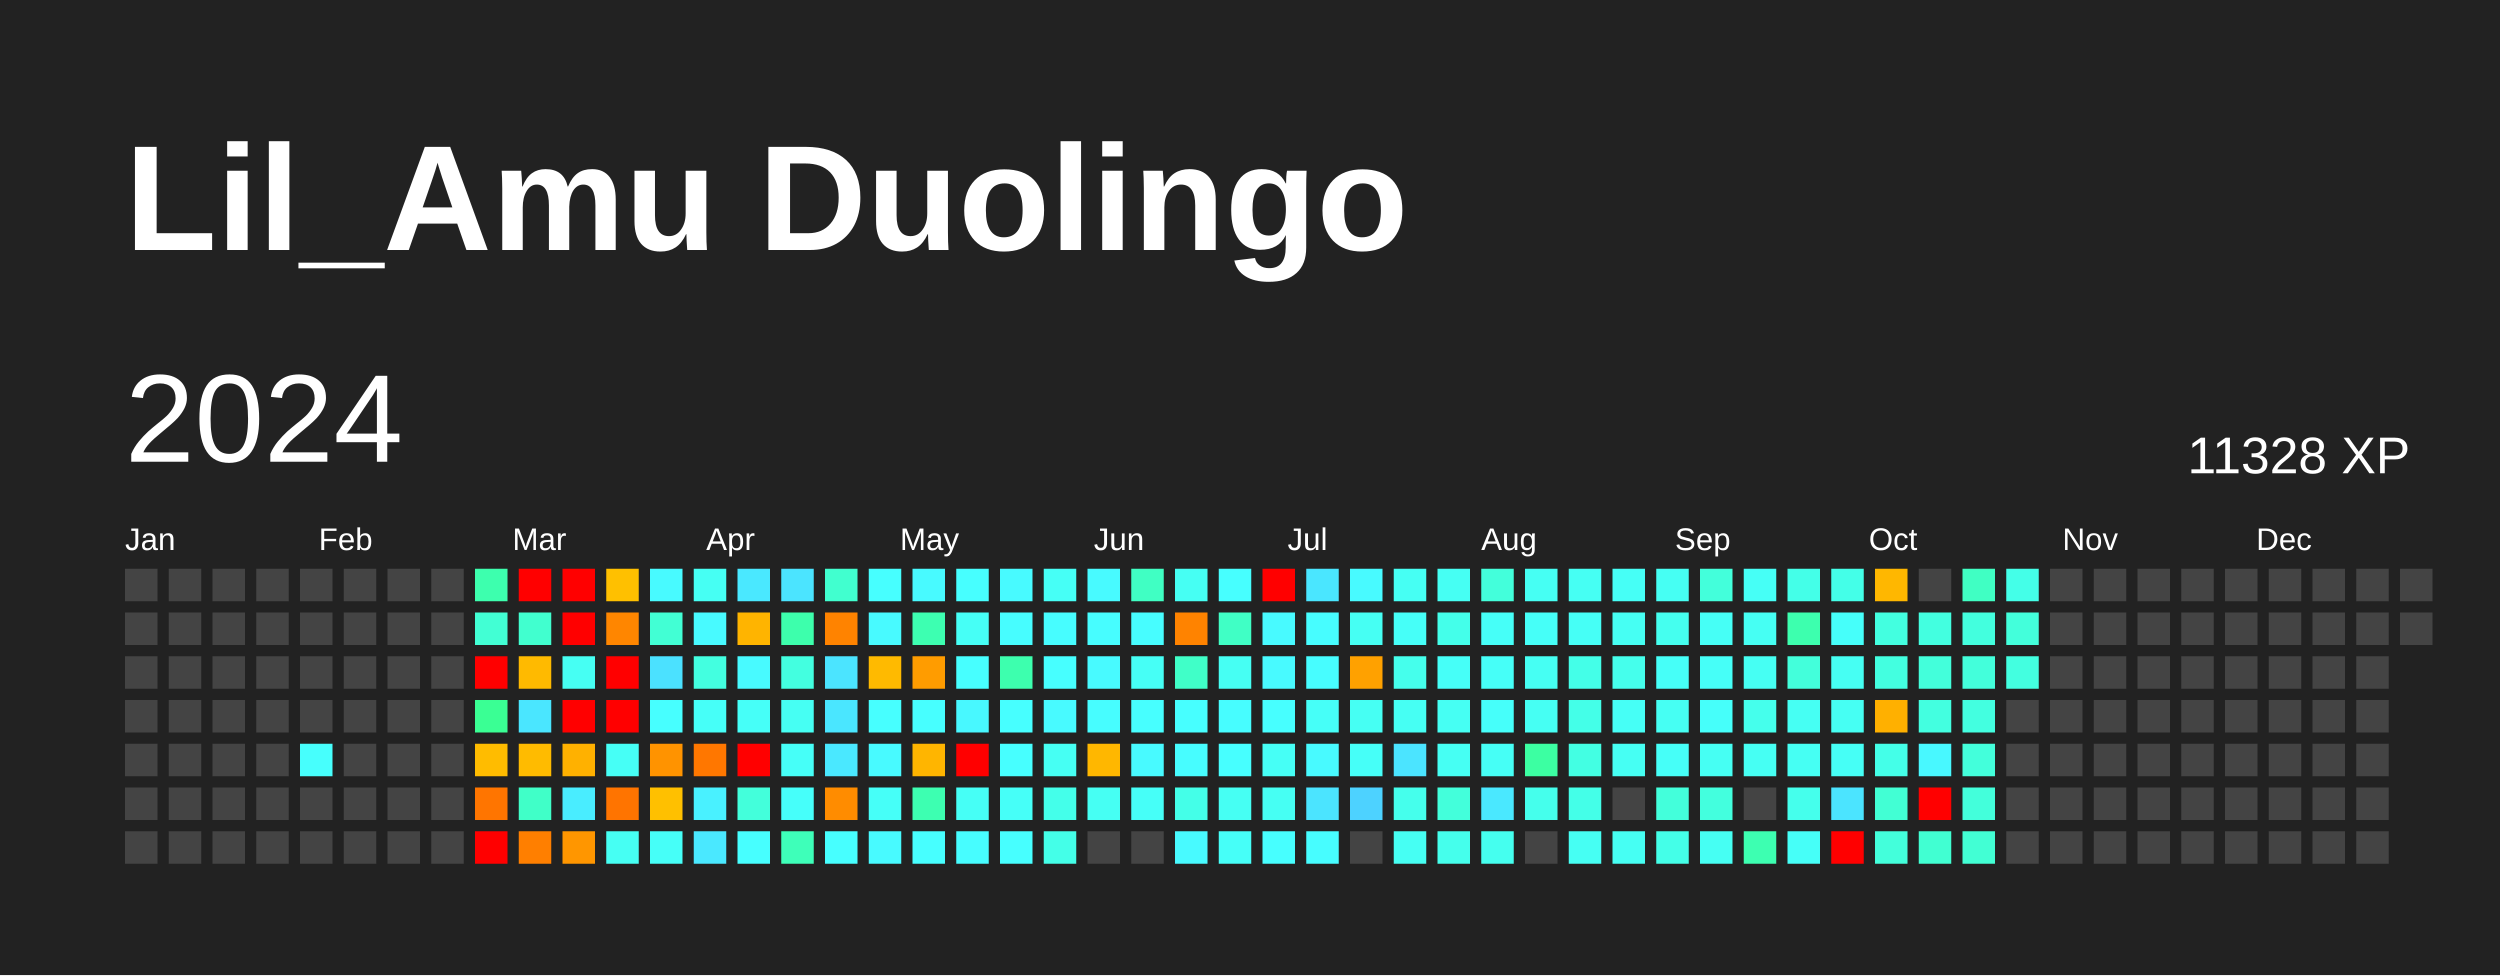
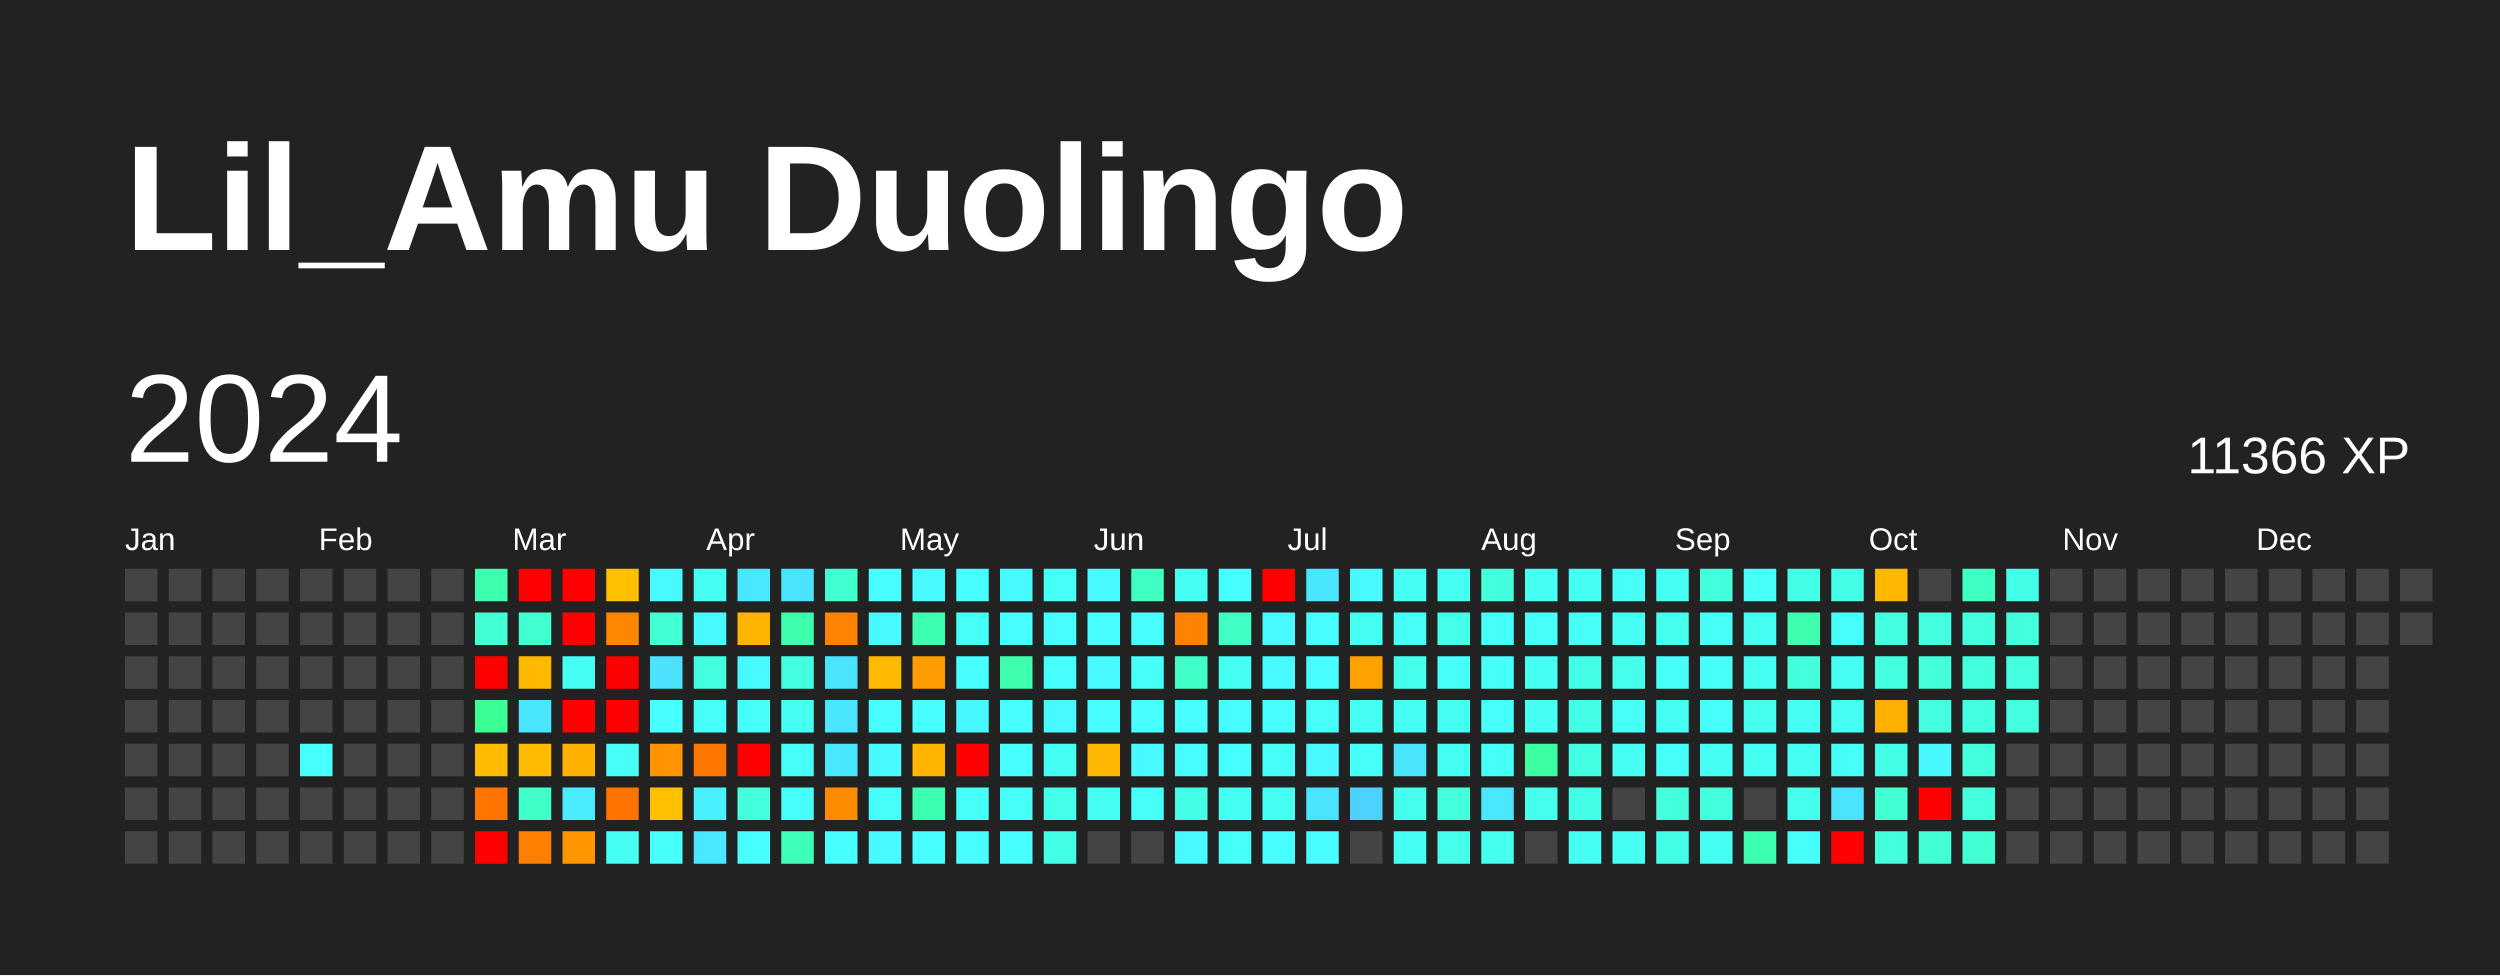
<svg xmlns="http://www.w3.org/2000/svg" baseProfile="full" height="78mm" version="1.1" viewBox="0,0,200,78" width="200mm">
  <defs />
  <rect fill="#222222" height="78" width="200" x="0" y="0" />
  <text fill="#FFFFFF" style="font-size:12px; font-family:Arial; font-weight:bold;" x="10" y="20">Lil_Amu Duolingo</text>
  <text dominant-baseline="hanging" fill="#FFFFFF" style="font-size:10.0px; font-family:Arial;" x="10" y="30">2024</text>
-   <text dominant-baseline="hanging" fill="#FFFFFF" style="font-size:4.125px; font-family:Arial;" x="175" y="35">11328 XP</text>
+   <text dominant-baseline="hanging" fill="#FFFFFF" style="font-size:4.125px; font-family:Arial;" x="175" y="35">11366 XP</text>
  <text fill="#FFFFFF" style="font-size:2.5px; font-family:Arial" x="10.0" y="44">Jan</text>
  <text fill="#FFFFFF" style="font-size:2.5px; font-family:Arial" x="25.5" y="44">Feb</text>
  <text fill="#FFFFFF" style="font-size:2.5px; font-family:Arial" x="41.0" y="44">Mar</text>
  <text fill="#FFFFFF" style="font-size:2.5px; font-family:Arial" x="56.5" y="44">Apr</text>
  <text fill="#FFFFFF" style="font-size:2.5px; font-family:Arial" x="72.0" y="44">May</text>
  <text fill="#FFFFFF" style="font-size:2.5px; font-family:Arial" x="87.5" y="44">Jun</text>
  <text fill="#FFFFFF" style="font-size:2.5px; font-family:Arial" x="103.0" y="44">Jul</text>
  <text fill="#FFFFFF" style="font-size:2.5px; font-family:Arial" x="118.5" y="44">Aug</text>
  <text fill="#FFFFFF" style="font-size:2.5px; font-family:Arial" x="134.0" y="44">Sep</text>
  <text fill="#FFFFFF" style="font-size:2.5px; font-family:Arial" x="149.5" y="44">Oct</text>
  <text fill="#FFFFFF" style="font-size:2.5px; font-family:Arial" x="165.0" y="44">Nov</text>
  <text fill="#FFFFFF" style="font-size:2.5px; font-family:Arial" x="180.5" y="44">Dec</text>
  <rect fill="#444444" height="2.6" width="2.6" x="10.0" y="45.5" />
  <rect fill="#444444" height="2.6" width="2.6" x="10.0" y="49.0" />
  <rect fill="#444444" height="2.6" width="2.6" x="10.0" y="52.5" />
  <rect fill="#444444" height="2.6" width="2.6" x="10.0" y="56.0" />
  <rect fill="#444444" height="2.6" width="2.6" x="10.0" y="59.5" />
  <rect fill="#444444" height="2.6" width="2.6" x="10.0" y="63.0" />
  <rect fill="#444444" height="2.6" width="2.6" x="10.0" y="66.5" />
  <rect fill="#444444" height="2.6" width="2.6" x="13.5" y="45.5" />
  <rect fill="#444444" height="2.6" width="2.6" x="13.5" y="49.0" />
  <rect fill="#444444" height="2.6" width="2.6" x="13.5" y="52.5" />
  <rect fill="#444444" height="2.6" width="2.6" x="13.5" y="56.0" />
  <rect fill="#444444" height="2.6" width="2.6" x="13.5" y="59.5" />
  <rect fill="#444444" height="2.6" width="2.6" x="13.5" y="63.0" />
  <rect fill="#444444" height="2.6" width="2.6" x="13.5" y="66.5" />
  <rect fill="#444444" height="2.6" width="2.6" x="17.0" y="45.5" />
  <rect fill="#444444" height="2.6" width="2.6" x="17.0" y="49.0" />
  <rect fill="#444444" height="2.6" width="2.6" x="17.0" y="52.5" />
  <rect fill="#444444" height="2.6" width="2.6" x="17.0" y="56.0" />
  <rect fill="#444444" height="2.6" width="2.6" x="17.0" y="59.5" />
  <rect fill="#444444" height="2.6" width="2.6" x="17.0" y="63.0" />
  <rect fill="#444444" height="2.6" width="2.6" x="17.0" y="66.5" />
  <rect fill="#444444" height="2.6" width="2.6" x="20.5" y="45.5" />
  <rect fill="#444444" height="2.6" width="2.6" x="20.5" y="49.0" />
  <rect fill="#444444" height="2.6" width="2.6" x="20.5" y="52.5" />
  <rect fill="#444444" height="2.6" width="2.6" x="20.5" y="56.0" />
  <rect fill="#444444" height="2.6" width="2.6" x="20.5" y="59.5" />
  <rect fill="#444444" height="2.6" width="2.6" x="20.5" y="63.0" />
  <rect fill="#444444" height="2.6" width="2.6" x="20.5" y="66.5" />
  <rect fill="#444444" height="2.6" width="2.6" x="24.0" y="45.5" />
  <rect fill="#444444" height="2.6" width="2.6" x="24.0" y="49.0" />
  <rect fill="#444444" height="2.6" width="2.6" x="24.0" y="52.5" />
  <rect fill="#444444" height="2.6" width="2.6" x="24.0" y="56.0" />
  <rect fill="#47fffd" height="2.6" width="2.6" x="24.0" y="59.5" />
  <rect fill="#444444" height="2.6" width="2.6" x="24.0" y="63.0" />
  <rect fill="#444444" height="2.6" width="2.6" x="24.0" y="66.5" />
  <rect fill="#444444" height="2.6" width="2.6" x="27.5" y="45.5" />
  <rect fill="#444444" height="2.6" width="2.6" x="27.5" y="49.0" />
  <rect fill="#444444" height="2.6" width="2.6" x="27.5" y="52.5" />
  <rect fill="#444444" height="2.6" width="2.6" x="27.5" y="56.0" />
  <rect fill="#444444" height="2.6" width="2.6" x="27.5" y="59.5" />
  <rect fill="#444444" height="2.6" width="2.6" x="27.5" y="63.0" />
  <rect fill="#444444" height="2.6" width="2.6" x="27.5" y="66.5" />
  <rect fill="#444444" height="2.6" width="2.6" x="31.0" y="45.5" />
  <rect fill="#444444" height="2.6" width="2.6" x="31.0" y="49.0" />
  <rect fill="#444444" height="2.6" width="2.6" x="31.0" y="52.5" />
  <rect fill="#444444" height="2.6" width="2.6" x="31.0" y="56.0" />
  <rect fill="#444444" height="2.6" width="2.6" x="31.0" y="59.5" />
  <rect fill="#444444" height="2.6" width="2.6" x="31.0" y="63.0" />
  <rect fill="#444444" height="2.6" width="2.6" x="31.0" y="66.5" />
  <rect fill="#444444" height="2.6" width="2.6" x="34.5" y="45.5" />
  <rect fill="#444444" height="2.6" width="2.6" x="34.5" y="49.0" />
  <rect fill="#444444" height="2.6" width="2.6" x="34.5" y="52.5" />
  <rect fill="#444444" height="2.6" width="2.6" x="34.5" y="56.0" />
  <rect fill="#444444" height="2.6" width="2.6" x="34.5" y="59.5" />
  <rect fill="#444444" height="2.6" width="2.6" x="34.5" y="63.0" />
  <rect fill="#444444" height="2.6" width="2.6" x="34.5" y="66.5" />
  <rect fill="#3dffae" height="2.6" width="2.6" x="38.0" y="45.5" />
  <rect fill="#42ffd4" height="2.6" width="2.6" x="38.0" y="49.0" />
  <rect fill="red" height="2.6" width="2.6" x="38.0" y="52.5" />
  <rect fill="#3aff94" height="2.6" width="2.6" x="38.0" y="56.0" />
  <rect fill="#ffbc00" height="2.6" width="2.6" x="38.0" y="59.5" />
  <rect fill="#ff7500" height="2.6" width="2.6" x="38.0" y="63.0" />
  <rect fill="red" height="2.6" width="2.6" x="38.0" y="66.5" />
  <rect fill="red" height="2.6" width="2.6" x="41.5" y="45.5" />
  <rect fill="#41ffcf" height="2.6" width="2.6" x="41.5" y="49.0" />
  <rect fill="#ffba00" height="2.6" width="2.6" x="41.5" y="52.5" />
  <rect fill="#4ae6ff" height="2.6" width="2.6" x="41.5" y="56.0" />
  <rect fill="#ffbb00" height="2.6" width="2.6" x="41.5" y="59.5" />
  <rect fill="#40ffc8" height="2.6" width="2.6" x="41.5" y="63.0" />
  <rect fill="#ff7f00" height="2.6" width="2.6" x="41.5" y="66.5" />
  <rect fill="red" height="2.6" width="2.6" x="45.0" y="45.5" />
  <rect fill="red" height="2.6" width="2.6" x="45.0" y="49.0" />
  <rect fill="#46fff3" height="2.6" width="2.6" x="45.0" y="52.5" />
  <rect fill="red" height="2.6" width="2.6" x="45.0" y="56.0" />
  <rect fill="#ffb100" height="2.6" width="2.6" x="45.0" y="59.5" />
  <rect fill="#49edff" height="2.6" width="2.6" x="45.0" y="63.0" />
  <rect fill="#ff9600" height="2.6" width="2.6" x="45.0" y="66.5" />
  <rect fill="#ffc000" height="2.6" width="2.6" x="48.5" y="45.5" />
  <rect fill="#ff8600" height="2.6" width="2.6" x="48.5" y="49.0" />
  <rect fill="red" height="2.6" width="2.6" x="48.5" y="52.5" />
  <rect fill="red" height="2.6" width="2.6" x="48.5" y="56.0" />
  <rect fill="#46fff6" height="2.6" width="2.6" x="48.5" y="59.5" />
  <rect fill="#ff7400" height="2.6" width="2.6" x="48.5" y="63.0" />
  <rect fill="#46fff3" height="2.6" width="2.6" x="48.5" y="66.5" />
  <rect fill="#48faff" height="2.6" width="2.6" x="52.0" y="45.5" />
  <rect fill="#42ffd4" height="2.6" width="2.6" x="52.0" y="49.0" />
  <rect fill="#4be1ff" height="2.6" width="2.6" x="52.0" y="52.5" />
  <rect fill="#47ffff" height="2.6" width="2.6" x="52.0" y="56.0" />
  <rect fill="#ff9300" height="2.6" width="2.6" x="52.0" y="59.5" />
  <rect fill="#ffc000" height="2.6" width="2.6" x="52.0" y="63.0" />
  <rect fill="#46fff8" height="2.6" width="2.6" x="52.0" y="66.5" />
  <rect fill="#46fff3" height="2.6" width="2.6" x="55.5" y="45.5" />
  <rect fill="#48faff" height="2.6" width="2.6" x="55.5" y="49.0" />
  <rect fill="#43ffe0" height="2.6" width="2.6" x="55.5" y="52.5" />
  <rect fill="#46fff8" height="2.6" width="2.6" x="55.5" y="56.0" />
  <rect fill="#ff7700" height="2.6" width="2.6" x="55.5" y="59.5" />
  <rect fill="#49f1ff" height="2.6" width="2.6" x="55.5" y="63.0" />
  <rect fill="#4ae8ff" height="2.6" width="2.6" x="55.5" y="66.5" />
  <rect fill="#4ae8ff" height="2.6" width="2.6" x="59.0" y="45.5" />
  <rect fill="#ffb400" height="2.6" width="2.6" x="59.0" y="49.0" />
  <rect fill="#48faff" height="2.6" width="2.6" x="59.0" y="52.5" />
  <rect fill="#46fff8" height="2.6" width="2.6" x="59.0" y="56.0" />
  <rect fill="red" height="2.6" width="2.6" x="59.0" y="59.5" />
  <rect fill="#43ffdb" height="2.6" width="2.6" x="59.0" y="63.0" />
  <rect fill="#47ffff" height="2.6" width="2.6" x="59.0" y="66.5" />
  <rect fill="#4be4ff" height="2.6" width="2.6" x="62.5" y="45.5" />
  <rect fill="#3dffac" height="2.6" width="2.6" x="62.5" y="49.0" />
  <rect fill="#43ffe0" height="2.6" width="2.6" x="62.5" y="52.5" />
  <rect fill="#46fff3" height="2.6" width="2.6" x="62.5" y="56.0" />
  <rect fill="#46fff8" height="2.6" width="2.6" x="62.5" y="59.5" />
  <rect fill="#46fffa" height="2.6" width="2.6" x="62.5" y="63.0" />
  <rect fill="#3effb9" height="2.6" width="2.6" x="62.5" y="66.5" />
  <rect fill="#41ffcf" height="2.6" width="2.6" x="66.0" y="45.5" />
  <rect fill="#ff8300" height="2.6" width="2.6" x="66.0" y="49.0" />
  <rect fill="#4be4ff" height="2.6" width="2.6" x="66.0" y="52.5" />
  <rect fill="#4ae6ff" height="2.6" width="2.6" x="66.0" y="56.0" />
  <rect fill="#4ae8ff" height="2.6" width="2.6" x="66.0" y="59.5" />
  <rect fill="#ff8c00" height="2.6" width="2.6" x="66.0" y="63.0" />
  <rect fill="#47ffff" height="2.6" width="2.6" x="66.0" y="66.5" />
  <rect fill="#47ffff" height="2.6" width="2.6" x="69.5" y="45.5" />
  <rect fill="#48faff" height="2.6" width="2.6" x="69.5" y="49.0" />
  <rect fill="#ffba00" height="2.6" width="2.6" x="69.5" y="52.5" />
  <rect fill="#47ffff" height="2.6" width="2.6" x="69.5" y="56.0" />
  <rect fill="#48faff" height="2.6" width="2.6" x="69.5" y="59.5" />
  <rect fill="#46fff8" height="2.6" width="2.6" x="69.5" y="63.0" />
  <rect fill="#48faff" height="2.6" width="2.6" x="69.5" y="66.5" />
  <rect fill="#48faff" height="2.6" width="2.6" x="73.0" y="45.5" />
  <rect fill="#3dffb1" height="2.6" width="2.6" x="73.0" y="49.0" />
  <rect fill="#ff9c00" height="2.6" width="2.6" x="73.0" y="52.5" />
  <rect fill="#47ffff" height="2.6" width="2.6" x="73.0" y="56.0" />
  <rect fill="#ffb500" height="2.6" width="2.6" x="73.0" y="59.5" />
  <rect fill="#3dffb1" height="2.6" width="2.6" x="73.0" y="63.0" />
  <rect fill="#47ffff" height="2.6" width="2.6" x="73.0" y="66.5" />
  <rect fill="#47ffff" height="2.6" width="2.6" x="76.5" y="45.5" />
  <rect fill="#46fff6" height="2.6" width="2.6" x="76.5" y="49.0" />
  <rect fill="#47ffff" height="2.6" width="2.6" x="76.5" y="52.5" />
  <rect fill="#48f8ff" height="2.6" width="2.6" x="76.5" y="56.0" />
  <rect fill="red" height="2.6" width="2.6" x="76.5" y="59.5" />
  <rect fill="#46fff6" height="2.6" width="2.6" x="76.5" y="63.0" />
  <rect fill="#47fdff" height="2.6" width="2.6" x="76.5" y="66.5" />
  <rect fill="#48faff" height="2.6" width="2.6" x="80.0" y="45.5" />
  <rect fill="#47fdff" height="2.6" width="2.6" x="80.0" y="49.0" />
  <rect fill="#3dffae" height="2.6" width="2.6" x="80.0" y="52.5" />
  <rect fill="#47ffff" height="2.6" width="2.6" x="80.0" y="56.0" />
  <rect fill="#47ffff" height="2.6" width="2.6" x="80.0" y="59.5" />
  <rect fill="#46fff8" height="2.6" width="2.6" x="80.0" y="63.0" />
  <rect fill="#47ffff" height="2.6" width="2.6" x="80.0" y="66.5" />
  <rect fill="#46fff6" height="2.6" width="2.6" x="83.5" y="45.5" />
  <rect fill="#47fdff" height="2.6" width="2.6" x="83.5" y="49.0" />
  <rect fill="#47ffff" height="2.6" width="2.6" x="83.5" y="52.5" />
  <rect fill="#48faff" height="2.6" width="2.6" x="83.5" y="56.0" />
  <rect fill="#46fff3" height="2.6" width="2.6" x="83.5" y="59.5" />
  <rect fill="#44ffea" height="2.6" width="2.6" x="83.5" y="63.0" />
  <rect fill="#44ffe8" height="2.6" width="2.6" x="83.5" y="66.5" />
  <rect fill="#48faff" height="2.6" width="2.6" x="87.0" y="45.5" />
  <rect fill="#47fdff" height="2.6" width="2.6" x="87.0" y="49.0" />
  <rect fill="#48faff" height="2.6" width="2.6" x="87.0" y="52.5" />
  <rect fill="#47fdff" height="2.6" width="2.6" x="87.0" y="56.0" />
  <rect fill="#ffb700" height="2.6" width="2.6" x="87.0" y="59.5" />
  <rect fill="#46fff3" height="2.6" width="2.6" x="87.0" y="63.0" />
  <rect fill="#444444" height="2.6" width="2.6" x="87.0" y="66.5" />
  <rect fill="#40ffc3" height="2.6" width="2.6" x="90.5" y="45.5" />
  <rect fill="#47fdff" height="2.6" width="2.6" x="90.5" y="49.0" />
  <rect fill="#46fff6" height="2.6" width="2.6" x="90.5" y="52.5" />
  <rect fill="#47ffff" height="2.6" width="2.6" x="90.5" y="56.0" />
  <rect fill="#48faff" height="2.6" width="2.6" x="90.5" y="59.5" />
  <rect fill="#46fff8" height="2.6" width="2.6" x="90.5" y="63.0" />
  <rect fill="#444444" height="2.6" width="2.6" x="90.5" y="66.5" />
  <rect fill="#46fff3" height="2.6" width="2.6" x="94.0" y="45.5" />
  <rect fill="#ff8300" height="2.6" width="2.6" x="94.0" y="49.0" />
  <rect fill="#40ffc8" height="2.6" width="2.6" x="94.0" y="52.5" />
  <rect fill="#47ffff" height="2.6" width="2.6" x="94.0" y="56.0" />
  <rect fill="#47fdff" height="2.6" width="2.6" x="94.0" y="59.5" />
  <rect fill="#44ffe8" height="2.6" width="2.6" x="94.0" y="63.0" />
  <rect fill="#48faff" height="2.6" width="2.6" x="94.0" y="66.5" />
  <rect fill="#47ffff" height="2.6" width="2.6" x="97.5" y="45.5" />
  <rect fill="#40ffc5" height="2.6" width="2.6" x="97.5" y="49.0" />
  <rect fill="#46fff3" height="2.6" width="2.6" x="97.5" y="52.5" />
  <rect fill="#47fdff" height="2.6" width="2.6" x="97.5" y="56.0" />
  <rect fill="#47ffff" height="2.6" width="2.6" x="97.5" y="59.5" />
  <rect fill="#46fff3" height="2.6" width="2.6" x="97.5" y="63.0" />
  <rect fill="#46fff8" height="2.6" width="2.6" x="97.5" y="66.5" />
  <rect fill="red" height="2.6" width="2.6" x="101.0" y="45.5" />
  <rect fill="#48faff" height="2.6" width="2.6" x="101.0" y="49.0" />
  <rect fill="#48faff" height="2.6" width="2.6" x="101.0" y="52.5" />
  <rect fill="#47ffff" height="2.6" width="2.6" x="101.0" y="56.0" />
  <rect fill="#46fff6" height="2.6" width="2.6" x="101.0" y="59.5" />
  <rect fill="#46fff3" height="2.6" width="2.6" x="101.0" y="63.0" />
  <rect fill="#47ffff" height="2.6" width="2.6" x="101.0" y="66.5" />
  <rect fill="#4ae6ff" height="2.6" width="2.6" x="104.5" y="45.5" />
  <rect fill="#47fdff" height="2.6" width="2.6" x="104.5" y="49.0" />
  <rect fill="#47fdff" height="2.6" width="2.6" x="104.5" y="52.5" />
  <rect fill="#46fff8" height="2.6" width="2.6" x="104.5" y="56.0" />
  <rect fill="#48faff" height="2.6" width="2.6" x="104.5" y="59.5" />
  <rect fill="#4be4ff" height="2.6" width="2.6" x="104.5" y="63.0" />
  <rect fill="#47fdff" height="2.6" width="2.6" x="104.5" y="66.5" />
  <rect fill="#48faff" height="2.6" width="2.6" x="108.0" y="45.5" />
  <rect fill="#46fff3" height="2.6" width="2.6" x="108.0" y="49.0" />
  <rect fill="#ffa100" height="2.6" width="2.6" x="108.0" y="52.5" />
  <rect fill="#46fff3" height="2.6" width="2.6" x="108.0" y="56.0" />
  <rect fill="#46fff8" height="2.6" width="2.6" x="108.0" y="59.5" />
  <rect fill="#4dd2ff" height="2.6" width="2.6" x="108.0" y="63.0" />
  <rect fill="#444444" height="2.6" width="2.6" x="108.0" y="66.5" />
  <rect fill="#46fff3" height="2.6" width="2.6" x="111.5" y="45.5" />
  <rect fill="#46fff8" height="2.6" width="2.6" x="111.5" y="49.0" />
  <rect fill="#45ffec" height="2.6" width="2.6" x="111.5" y="52.5" />
  <rect fill="#46fff3" height="2.6" width="2.6" x="111.5" y="56.0" />
  <rect fill="#4be4ff" height="2.6" width="2.6" x="111.5" y="59.5" />
  <rect fill="#45ffec" height="2.6" width="2.6" x="111.5" y="63.0" />
  <rect fill="#46fff3" height="2.6" width="2.6" x="111.5" y="66.5" />
  <rect fill="#46fff3" height="2.6" width="2.6" x="115.0" y="45.5" />
  <rect fill="#44ffea" height="2.6" width="2.6" x="115.0" y="49.0" />
  <rect fill="#46fff8" height="2.6" width="2.6" x="115.0" y="52.5" />
  <rect fill="#46fff3" height="2.6" width="2.6" x="115.0" y="56.0" />
  <rect fill="#46fff3" height="2.6" width="2.6" x="115.0" y="59.5" />
  <rect fill="#43ffdb" height="2.6" width="2.6" x="115.0" y="63.0" />
  <rect fill="#45ffec" height="2.6" width="2.6" x="115.0" y="66.5" />
  <rect fill="#43ffdb" height="2.6" width="2.6" x="118.5" y="45.5" />
  <rect fill="#46fff8" height="2.6" width="2.6" x="118.5" y="49.0" />
  <rect fill="#46fff8" height="2.6" width="2.6" x="118.5" y="52.5" />
  <rect fill="#46fffa" height="2.6" width="2.6" x="118.5" y="56.0" />
  <rect fill="#46fff6" height="2.6" width="2.6" x="118.5" y="59.5" />
  <rect fill="#4ae8ff" height="2.6" width="2.6" x="118.5" y="63.0" />
  <rect fill="#45ffef" height="2.6" width="2.6" x="118.5" y="66.5" />
  <rect fill="#46fff3" height="2.6" width="2.6" x="122.0" y="45.5" />
  <rect fill="#46fff8" height="2.6" width="2.6" x="122.0" y="49.0" />
  <rect fill="#46fff3" height="2.6" width="2.6" x="122.0" y="52.5" />
  <rect fill="#46fff3" height="2.6" width="2.6" x="122.0" y="56.0" />
  <rect fill="#3cffa2" height="2.6" width="2.6" x="122.0" y="59.5" />
  <rect fill="#45ffec" height="2.6" width="2.6" x="122.0" y="63.0" />
  <rect fill="#444444" height="2.6" width="2.6" x="122.0" y="66.5" />
  <rect fill="#46fff3" height="2.6" width="2.6" x="125.5" y="45.5" />
  <rect fill="#46fff6" height="2.6" width="2.6" x="125.5" y="49.0" />
  <rect fill="#44ffe8" height="2.6" width="2.6" x="125.5" y="52.5" />
  <rect fill="#44ffe8" height="2.6" width="2.6" x="125.5" y="56.0" />
  <rect fill="#43ffe3" height="2.6" width="2.6" x="125.5" y="59.5" />
  <rect fill="#44ffe8" height="2.6" width="2.6" x="125.5" y="63.0" />
  <rect fill="#46fff3" height="2.6" width="2.6" x="125.5" y="66.5" />
  <rect fill="#46fff6" height="2.6" width="2.6" x="129.0" y="45.5" />
  <rect fill="#46fff3" height="2.6" width="2.6" x="129.0" y="49.0" />
  <rect fill="#45ffec" height="2.6" width="2.6" x="129.0" y="52.5" />
  <rect fill="#46fff6" height="2.6" width="2.6" x="129.0" y="56.0" />
  <rect fill="#46fff3" height="2.6" width="2.6" x="129.0" y="59.5" />
  <rect fill="#444444" height="2.6" width="2.6" x="129.0" y="63.0" />
  <rect fill="#46fff3" height="2.6" width="2.6" x="129.0" y="66.5" />
  <rect fill="#46fff3" height="2.6" width="2.6" x="132.5" y="45.5" />
  <rect fill="#45ffef" height="2.6" width="2.6" x="132.5" y="49.0" />
  <rect fill="#46fff8" height="2.6" width="2.6" x="132.5" y="52.5" />
  <rect fill="#46fff3" height="2.6" width="2.6" x="132.5" y="56.0" />
  <rect fill="#46fff8" height="2.6" width="2.6" x="132.5" y="59.5" />
  <rect fill="#43ffdb" height="2.6" width="2.6" x="132.5" y="63.0" />
  <rect fill="#44ffe8" height="2.6" width="2.6" x="132.5" y="66.5" />
  <rect fill="#43ffdb" height="2.6" width="2.6" x="136.0" y="45.5" />
  <rect fill="#46fff6" height="2.6" width="2.6" x="136.0" y="49.0" />
  <rect fill="#46fff8" height="2.6" width="2.6" x="136.0" y="52.5" />
  <rect fill="#46fffa" height="2.6" width="2.6" x="136.0" y="56.0" />
  <rect fill="#46fff3" height="2.6" width="2.6" x="136.0" y="59.5" />
  <rect fill="#43ffde" height="2.6" width="2.6" x="136.0" y="63.0" />
  <rect fill="#46fff3" height="2.6" width="2.6" x="136.0" y="66.5" />
  <rect fill="#46fff6" height="2.6" width="2.6" x="139.5" y="45.5" />
  <rect fill="#46fff3" height="2.6" width="2.6" x="139.5" y="49.0" />
  <rect fill="#46fff3" height="2.6" width="2.6" x="139.5" y="52.5" />
  <rect fill="#45ffec" height="2.6" width="2.6" x="139.5" y="56.0" />
  <rect fill="#46fff3" height="2.6" width="2.6" x="139.5" y="59.5" />
  <rect fill="#444444" height="2.6" width="2.6" x="139.5" y="63.0" />
  <rect fill="#3dffb1" height="2.6" width="2.6" x="139.5" y="66.5" />
  <rect fill="#44ffe8" height="2.6" width="2.6" x="143.0" y="45.5" />
  <rect fill="#3dffae" height="2.6" width="2.6" x="143.0" y="49.0" />
  <rect fill="#43ffdb" height="2.6" width="2.6" x="143.0" y="52.5" />
  <rect fill="#46fff3" height="2.6" width="2.6" x="143.0" y="56.0" />
  <rect fill="#46fff3" height="2.6" width="2.6" x="143.0" y="59.5" />
  <rect fill="#45ffec" height="2.6" width="2.6" x="143.0" y="63.0" />
  <rect fill="#46fff8" height="2.6" width="2.6" x="143.0" y="66.5" />
  <rect fill="#44ffe8" height="2.6" width="2.6" x="146.5" y="45.5" />
  <rect fill="#46fffa" height="2.6" width="2.6" x="146.5" y="49.0" />
  <rect fill="#46fff3" height="2.6" width="2.6" x="146.5" y="52.5" />
  <rect fill="#46fff3" height="2.6" width="2.6" x="146.5" y="56.0" />
  <rect fill="#46fff6" height="2.6" width="2.6" x="146.5" y="59.5" />
  <rect fill="#4be4ff" height="2.6" width="2.6" x="146.5" y="63.0" />
  <rect fill="red" height="2.6" width="2.6" x="146.5" y="66.5" />
  <rect fill="#ffb700" height="2.6" width="2.6" x="150.0" y="45.5" />
  <rect fill="#43ffe0" height="2.6" width="2.6" x="150.0" y="49.0" />
  <rect fill="#43ffe0" height="2.6" width="2.6" x="150.0" y="52.5" />
  <rect fill="#ffb000" height="2.6" width="2.6" x="150.0" y="56.0" />
  <rect fill="#44ffe8" height="2.6" width="2.6" x="150.0" y="59.5" />
  <rect fill="#42ffd4" height="2.6" width="2.6" x="150.0" y="63.0" />
  <rect fill="#43ffdb" height="2.6" width="2.6" x="150.0" y="66.5" />
  <rect fill="#444444" height="2.6" width="2.6" x="153.5" y="45.5" />
  <rect fill="#43ffe0" height="2.6" width="2.6" x="153.5" y="49.0" />
  <rect fill="#43ffdb" height="2.6" width="2.6" x="153.5" y="52.5" />
  <rect fill="#43ffe0" height="2.6" width="2.6" x="153.5" y="56.0" />
  <rect fill="#48f8ff" height="2.6" width="2.6" x="153.5" y="59.5" />
  <rect fill="red" height="2.6" width="2.6" x="153.5" y="63.0" />
  <rect fill="#41ffd2" height="2.6" width="2.6" x="153.5" y="66.5" />
  <rect fill="#40ffc3" height="2.6" width="2.6" x="157.0" y="45.5" />
  <rect fill="#43ffde" height="2.6" width="2.6" x="157.0" y="49.0" />
  <rect fill="#43ffdb" height="2.6" width="2.6" x="157.0" y="52.5" />
  <rect fill="#43ffe0" height="2.6" width="2.6" x="157.0" y="56.0" />
  <rect fill="#43ffdb" height="2.6" width="2.6" x="157.0" y="59.5" />
  <rect fill="#43ffdb" height="2.6" width="2.6" x="157.0" y="63.0" />
  <rect fill="#42ffd4" height="2.6" width="2.6" x="157.0" y="66.5" />
  <rect fill="#44ffe8" height="2.6" width="2.6" x="160.5" y="45.5" />
  <rect fill="#43ffdb" height="2.6" width="2.6" x="160.5" y="49.0" />
  <rect fill="#43ffe0" height="2.6" width="2.6" x="160.5" y="52.5" />
-   <rect fill="#444444" height="2.6" width="2.6" x="160.5" y="56.0" />
+   <rect fill="#43ffe0" height="2.6" width="2.6" x="160.5" y="56.0" />
  <rect fill="#444444" height="2.6" width="2.6" x="160.5" y="59.5" />
  <rect fill="#444444" height="2.6" width="2.6" x="160.5" y="63.0" />
  <rect fill="#444444" height="2.6" width="2.6" x="160.5" y="66.5" />
  <rect fill="#444444" height="2.6" width="2.6" x="164.0" y="45.5" />
  <rect fill="#444444" height="2.6" width="2.6" x="164.0" y="49.0" />
  <rect fill="#444444" height="2.6" width="2.6" x="164.0" y="52.5" />
  <rect fill="#444444" height="2.6" width="2.6" x="164.0" y="56.0" />
  <rect fill="#444444" height="2.6" width="2.6" x="164.0" y="59.5" />
  <rect fill="#444444" height="2.6" width="2.6" x="164.0" y="63.0" />
  <rect fill="#444444" height="2.6" width="2.6" x="164.0" y="66.5" />
  <rect fill="#444444" height="2.6" width="2.6" x="167.5" y="45.5" />
  <rect fill="#444444" height="2.6" width="2.6" x="167.5" y="49.0" />
  <rect fill="#444444" height="2.6" width="2.6" x="167.5" y="52.5" />
  <rect fill="#444444" height="2.6" width="2.6" x="167.5" y="56.0" />
  <rect fill="#444444" height="2.6" width="2.6" x="167.5" y="59.5" />
  <rect fill="#444444" height="2.6" width="2.6" x="167.5" y="63.0" />
  <rect fill="#444444" height="2.6" width="2.6" x="167.5" y="66.5" />
  <rect fill="#444444" height="2.6" width="2.6" x="171.0" y="45.5" />
  <rect fill="#444444" height="2.6" width="2.6" x="171.0" y="49.0" />
  <rect fill="#444444" height="2.6" width="2.6" x="171.0" y="52.5" />
  <rect fill="#444444" height="2.6" width="2.6" x="171.0" y="56.0" />
  <rect fill="#444444" height="2.6" width="2.6" x="171.0" y="59.5" />
  <rect fill="#444444" height="2.6" width="2.6" x="171.0" y="63.0" />
  <rect fill="#444444" height="2.6" width="2.6" x="171.0" y="66.5" />
  <rect fill="#444444" height="2.6" width="2.6" x="174.5" y="45.5" />
  <rect fill="#444444" height="2.6" width="2.6" x="174.5" y="49.0" />
  <rect fill="#444444" height="2.6" width="2.6" x="174.5" y="52.5" />
  <rect fill="#444444" height="2.6" width="2.6" x="174.5" y="56.0" />
  <rect fill="#444444" height="2.6" width="2.6" x="174.5" y="59.5" />
  <rect fill="#444444" height="2.6" width="2.6" x="174.5" y="63.0" />
  <rect fill="#444444" height="2.6" width="2.6" x="174.5" y="66.5" />
  <rect fill="#444444" height="2.6" width="2.6" x="178.0" y="45.5" />
  <rect fill="#444444" height="2.6" width="2.6" x="178.0" y="49.0" />
  <rect fill="#444444" height="2.6" width="2.6" x="178.0" y="52.5" />
  <rect fill="#444444" height="2.6" width="2.6" x="178.0" y="56.0" />
  <rect fill="#444444" height="2.6" width="2.6" x="178.0" y="59.5" />
  <rect fill="#444444" height="2.6" width="2.6" x="178.0" y="63.0" />
  <rect fill="#444444" height="2.6" width="2.6" x="178.0" y="66.5" />
  <rect fill="#444444" height="2.6" width="2.6" x="181.5" y="45.5" />
  <rect fill="#444444" height="2.6" width="2.6" x="181.5" y="49.0" />
  <rect fill="#444444" height="2.6" width="2.6" x="181.5" y="52.5" />
  <rect fill="#444444" height="2.6" width="2.6" x="181.5" y="56.0" />
  <rect fill="#444444" height="2.6" width="2.6" x="181.5" y="59.5" />
  <rect fill="#444444" height="2.6" width="2.6" x="181.5" y="63.0" />
  <rect fill="#444444" height="2.6" width="2.6" x="181.5" y="66.5" />
  <rect fill="#444444" height="2.6" width="2.6" x="185.0" y="45.5" />
  <rect fill="#444444" height="2.6" width="2.6" x="185.0" y="49.0" />
  <rect fill="#444444" height="2.6" width="2.6" x="185.0" y="52.5" />
  <rect fill="#444444" height="2.6" width="2.6" x="185.0" y="56.0" />
  <rect fill="#444444" height="2.6" width="2.6" x="185.0" y="59.5" />
  <rect fill="#444444" height="2.6" width="2.6" x="185.0" y="63.0" />
  <rect fill="#444444" height="2.6" width="2.6" x="185.0" y="66.5" />
  <rect fill="#444444" height="2.6" width="2.6" x="188.5" y="45.5" />
  <rect fill="#444444" height="2.6" width="2.6" x="188.5" y="49.0" />
  <rect fill="#444444" height="2.6" width="2.6" x="188.5" y="52.5" />
  <rect fill="#444444" height="2.6" width="2.6" x="188.5" y="56.0" />
  <rect fill="#444444" height="2.6" width="2.6" x="188.5" y="59.5" />
  <rect fill="#444444" height="2.6" width="2.6" x="188.5" y="63.0" />
  <rect fill="#444444" height="2.6" width="2.6" x="188.5" y="66.5" />
  <rect fill="#444444" height="2.6" width="2.6" x="192.0" y="45.5" />
  <rect fill="#444444" height="2.6" width="2.6" x="192.0" y="49.0" />
</svg>
